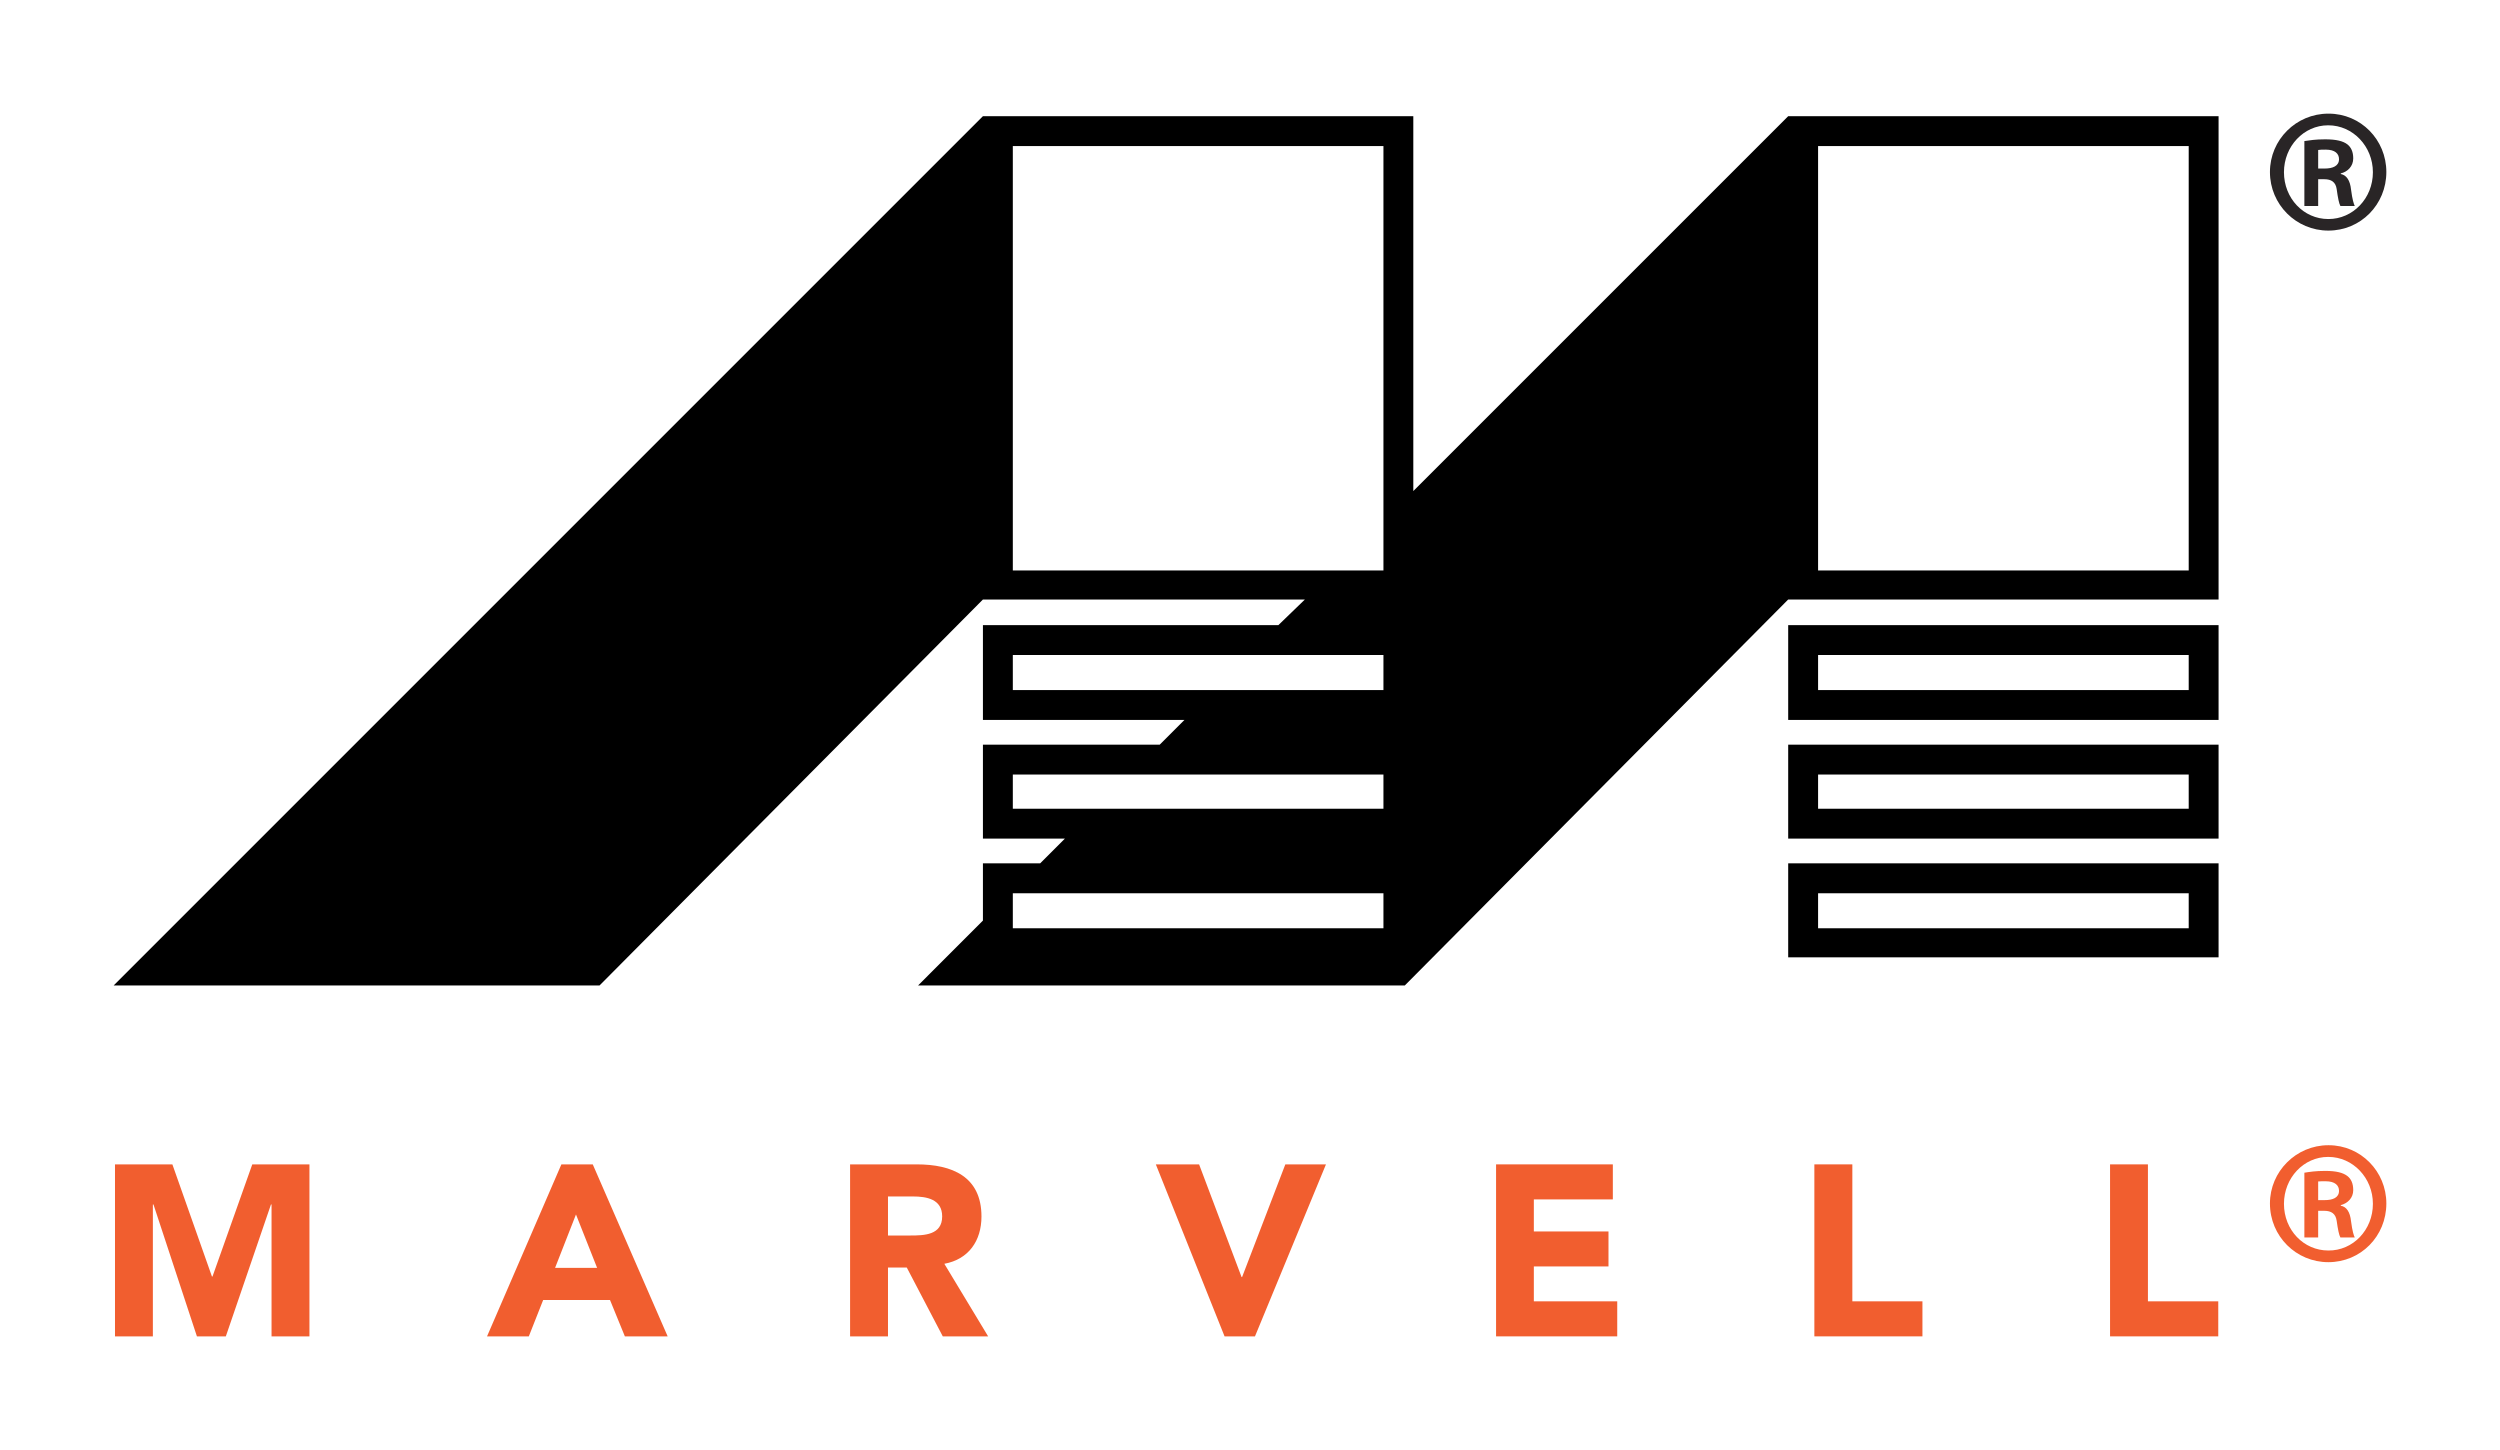
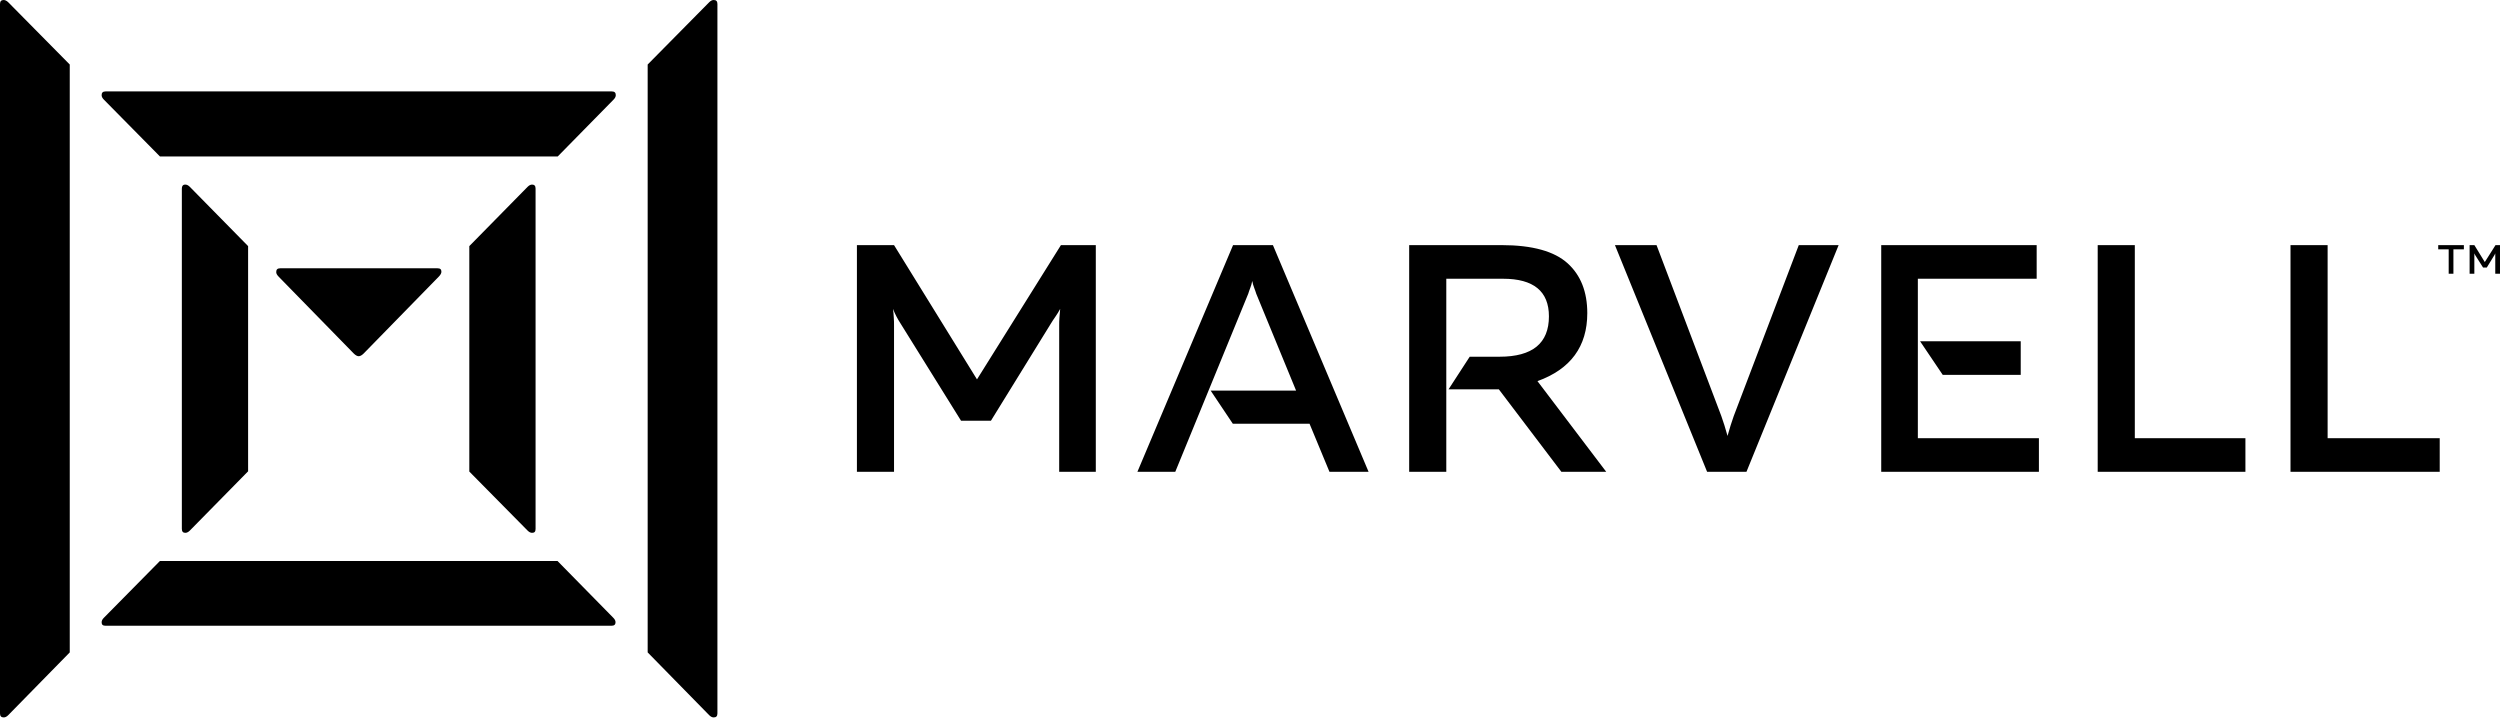
- <svg xmlns="http://www.w3.org/2000/svg" version="1.0" width="779.528" height="452.126" id="svg2">
-   <defs id="defs4" />
-   <g transform="translate(-785.6583,827.5639)" id="layer1">
-     <g transform="matrix(8.520513,0,0,8.520513,-5873.12,3391.86)" id="g6547">
-       <path d="M 785.708,-452.597 L 787.808,-452.597 L 789.256,-448.493 L 789.276,-448.493 L 790.732,-452.597 L 792.824,-452.597 L 792.824,-446.303 L 791.437,-446.303 L 791.437,-451.13 L 791.416,-451.13 L 789.764,-446.303 L 788.706,-446.303 L 787.116,-451.13 L 787.094,-451.13 L 787.094,-446.303 L 785.708,-446.303 L 785.708,-452.597" id="path6423" style="fill:#f15e2f;fill-opacity:1;fill-rule:nonzero;stroke:none" />
-       <path d="M 803.351,-448.81 L 801.813,-448.81 L 802.578,-450.764 L 803.351,-448.81 z M 799.323,-446.303 L 800.852,-446.303 L 801.377,-447.634 L 803.823,-447.634 L 804.367,-446.303 L 805.933,-446.303 L 803.192,-452.597 L 802.044,-452.597 L 799.323,-446.303" id="path6427" style="fill:#f15e2f;fill-opacity:1;fill-rule:nonzero;stroke:none" />
-       <path d="M 813.996,-451.423 L 814.904,-451.423 C 815.412,-451.423 815.979,-451.325 815.979,-450.693 C 815.979,-450.009 815.322,-449.994 814.813,-449.994 L 813.996,-449.994 L 813.996,-451.423 z M 812.609,-446.303 L 813.996,-446.303 L 813.996,-448.823 L 814.683,-448.823 L 816.001,-446.303 L 817.661,-446.303 L 816.058,-448.959 C 816.949,-449.123 817.417,-449.802 817.417,-450.69 C 817.417,-452.155 816.336,-452.597 815.049,-452.597 L 812.609,-452.597 L 812.609,-446.303" id="path6431" style="fill:#f15e2f;fill-opacity:1;fill-rule:nonzero;stroke:none" />
-       <path d="M 823.798,-452.597 L 825.381,-452.597 L 826.936,-448.472 L 826.954,-448.472 L 828.537,-452.597 L 830.024,-452.597 L 827.426,-446.303 L 826.313,-446.303 L 823.798,-452.597" id="path6435" style="fill:#f15e2f;fill-opacity:1;fill-rule:nonzero;stroke:none" />
-       <path d="M 836.249,-452.597 L 840.522,-452.597 L 840.522,-451.315 L 837.631,-451.315 L 837.631,-450.142 L 840.363,-450.142 L 840.363,-448.862 L 837.631,-448.862 L 837.631,-447.585 L 840.683,-447.585 L 840.683,-446.303 L 836.249,-446.303 L 836.249,-452.597" id="path6439" style="fill:#f15e2f;fill-opacity:1;fill-rule:nonzero;stroke:none" />
-       <path d="M 847.897,-452.597 L 849.287,-452.597 L 849.287,-447.585 L 851.852,-447.585 L 851.852,-446.303 L 847.897,-446.303 L 847.897,-452.597" id="path6443" style="fill:#f15e2f;fill-opacity:1;fill-rule:nonzero;stroke:none" />
-       <path d="M 858.718,-452.597 L 860.104,-452.597 L 860.104,-447.585 L 862.678,-447.585 L 862.678,-446.303 L 858.718,-446.303 L 858.718,-452.597" id="path6447" style="fill:#f15e2f;fill-opacity:1;fill-rule:nonzero;stroke:none" />
-       <path d="M 866.718,-453.298 C 867.892,-453.298 868.829,-452.338 868.829,-451.167 C 868.829,-449.965 867.892,-449.018 866.706,-449.018 C 865.529,-449.018 864.569,-449.965 864.569,-451.167 C 864.569,-452.338 865.529,-453.298 866.706,-453.298 L 866.718,-453.298 z M 866.696,-452.87 C 865.803,-452.87 865.082,-452.102 865.082,-451.154 C 865.082,-450.193 865.803,-449.445 866.706,-449.445 C 867.604,-449.435 868.337,-450.193 868.337,-451.154 C 868.337,-452.102 867.604,-452.87 866.706,-452.87 L 866.696,-452.87 z M 866.334,-449.922 L 865.829,-449.922 L 865.829,-452.292 C 866.022,-452.322 866.229,-452.358 866.591,-452.358 C 866.999,-452.358 867.246,-452.292 867.404,-452.17 C 867.538,-452.065 867.617,-451.902 867.617,-451.655 C 867.617,-451.369 867.417,-451.174 867.161,-451.105 L 867.161,-451.084 C 867.368,-451.047 867.502,-450.862 867.538,-450.508 C 867.587,-450.142 867.636,-449.994 867.673,-449.922 L 867.148,-449.922 C 867.097,-450.007 867.056,-450.214 867.011,-450.534 C 866.974,-450.79 866.816,-450.898 866.559,-450.898 L 866.334,-450.898 L 866.334,-449.922 z M 866.334,-451.289 L 866.574,-451.289 C 866.867,-451.289 867.097,-451.377 867.097,-451.63 C 867.097,-451.825 866.953,-451.979 866.611,-451.979 C 866.486,-451.979 866.403,-451.979 866.334,-451.972 L 866.334,-451.289" id="path6451" style="fill:#f15e2f;fill-opacity:1;fill-rule:nonzero;stroke:none" />
-       <path d="M 400.562,168.938 L 368.75,200.75 L 386.531,200.75 L 400.562,186.625 L 412.344,186.625 L 411.375,187.562 L 400.562,187.562 L 400.562,191.031 L 407.938,191.031 L 407.031,191.938 L 400.562,191.938 L 400.562,195.375 L 403.562,195.375 L 402.656,196.281 L 400.562,196.281 L 400.562,198.375 L 398.188,200.75 L 416,200.75 L 430.031,186.625 L 445.781,186.625 L 445.781,168.938 L 430.062,168.938 L 430.031,168.938 L 416.312,182.656 L 416.312,168.938 L 400.594,168.938 L 400.562,168.938 z M 401.656,170.031 L 415.219,170.031 L 415.219,185.562 L 401.656,185.562 L 401.656,170.031 z M 431.125,170.031 L 444.688,170.031 L 444.688,185.562 L 431.125,185.562 L 431.125,170.031 z M 430.031,187.562 L 430.031,191.031 L 445.781,191.031 L 445.781,187.562 L 430.031,187.562 z M 401.656,188.656 L 415.219,188.656 L 415.219,189.938 L 401.656,189.938 L 401.656,188.656 z M 431.125,188.656 L 444.688,188.656 L 444.688,189.938 L 431.125,189.938 L 431.125,188.656 z M 430.031,191.938 L 430.031,195.375 L 445.781,195.375 L 445.781,191.938 L 430.031,191.938 z M 401.656,193.031 L 415.219,193.031 L 415.219,194.281 L 401.656,194.281 L 401.656,193.031 z M 431.125,193.031 L 444.688,193.031 L 444.688,194.281 L 431.125,194.281 L 431.125,193.031 z M 430.031,196.281 L 430.031,199.719 L 445.781,199.719 L 445.781,196.281 L 430.031,196.281 z M 401.656,197.375 L 415.219,197.375 L 415.219,198.656 L 401.656,198.656 L 401.656,197.375 z M 431.125,197.375 L 444.688,197.375 L 444.688,198.656 L 431.125,198.656 L 431.125,197.375 z" transform="translate(416.9083,-659.8936)" id="path6453" style="fill:#000000;fill-opacity:1;fill-rule:nonzero;stroke:none" />
-       <path d="M 866.718,-491.049 C 867.892,-491.049 868.829,-490.095 868.829,-488.913 C 868.829,-487.722 867.892,-486.769 866.706,-486.769 C 865.529,-486.769 864.569,-487.722 864.569,-488.913 C 864.569,-490.095 865.529,-491.049 866.706,-491.049 L 866.718,-491.049 z M 866.696,-490.622 C 865.803,-490.622 865.082,-489.853 865.082,-488.905 C 865.082,-487.947 865.803,-487.192 866.706,-487.192 C 867.604,-487.189 868.337,-487.947 868.337,-488.905 C 868.337,-489.853 867.604,-490.622 866.706,-490.622 L 866.696,-490.622 z M 866.334,-487.668 L 865.829,-487.668 L 865.829,-490.045 C 866.022,-490.073 866.229,-490.109 866.591,-490.109 C 866.999,-490.109 867.246,-490.045 867.404,-489.924 C 867.538,-489.817 867.617,-489.655 867.617,-489.412 C 867.617,-489.125 867.417,-488.923 867.161,-488.862 L 867.161,-488.84 C 867.368,-488.8 867.502,-488.613 867.538,-488.264 C 867.587,-487.888 867.636,-487.752 867.673,-487.668 L 867.148,-487.668 C 867.097,-487.758 867.056,-487.962 867.011,-488.29 C 866.974,-488.544 866.816,-488.649 866.559,-488.649 L 866.334,-488.649 L 866.334,-487.668 z M 866.334,-489.04 L 866.574,-489.04 C 866.867,-489.04 867.097,-489.133 867.097,-489.382 C 867.097,-489.582 866.953,-489.732 866.611,-489.732 C 866.486,-489.732 866.403,-489.732 866.334,-489.719 L 866.334,-489.04" id="path6475" style="fill:#292526;fill-opacity:1;fill-rule:nonzero;stroke:none" />
-     </g>
-   </g>
+ <svg xmlns="http://www.w3.org/2000/svg" version="1.1" id="Marvell_logo_horizontal" x="0px" y="0px" viewBox="0 0 1003.6 288" style="enable-background:new 0 0 1003.6 288;" xml:space="preserve">
+   <path d="M425.9,98.4l-33.7,53.9l-33.3-53.9H344v91h14.9v-58.6c0-1.1,0-2.2-0.1-3.3s-0.1-2.2-0.3-3.5c0.7,1.9,1.8,4,3.1,6l24.2,38.9  h12l24-38.9c0.6-1,1.2-1.9,1.9-2.9s1.3-2,1.9-3.1c-0.1,1.2-0.2,2.4-0.3,3.5c-0.1,1.1-0.1,2.2-0.1,3.3v58.6h14.7v-91L425.9,98.4  L425.9,98.4z M471.8,189.4l29.3-71.5c0.2-0.7,0.5-1.5,0.8-2.3c0.3-0.8,0.6-1.7,0.8-2.8c0.2,1.1,0.5,2,0.8,2.8  c0.3,0.8,0.6,1.6,0.8,2.3l16,38.9H486l8.9,13.3h30.8l8,19.3h15.7l-38.4-91h-16l-38.4,91H471.8L471.8,189.4z M701.1,189.4l37-91h-16  L696,167c-0.8,2.3-1.7,5-2.5,8c-0.8-3-1.7-5.7-2.5-8l-26-68.6h-16.7l37,91H701.1L701.1,189.4z M842.1,98.4v91h59.3v-13.5h-44.4V98.4  H842.1L842.1,98.4z M919.5,98.4v91h59.9v-13.5h-45V98.4H919.5L919.5,98.4z M769.9,111.9h47.7V98.4h-62.4v91h63.3v-13.5h-48.6V111.9  L769.9,111.9z M637.2,125.7c0-8.5-2.6-15.2-7.9-20c-5.3-4.8-14.1-7.3-26.5-7.3h-37.1v91h14.9v-77.5h22.8c12.2,0,18.4,5,18.4,15.1  c0,10.8-6.6,16.2-19.8,16.2h-12l-8.5,13.1h20.2l25.1,33.1h18L617.2,153C630.5,148.2,637.2,139.1,637.2,125.7L637.2,125.7  L637.2,125.7z M811.2,137h-40.4l9.1,13.5h31.3L811.2,137L811.2,137z M111.9,111.1l30.1,30.8c0.7,0.7,1.4,1.1,2,1.1  c0.6,0,1.3-0.4,2-1.1l30.1-30.8c0.7-0.7,1.1-1.4,1.1-2c0-1-0.5-1.4-1.6-1.4h-63.1c-1.1,0-1.6,0.5-1.6,1.4  C110.8,109.7,111.2,110.4,111.9,111.1L111.9,111.1z M288,1.6c0-1.1-0.5-1.6-1.5-1.6c-0.6,0-1.2,0.3-1.8,0.9l-24.7,25v236l0,0  l24.7,25.2c0.6,0.6,1.2,0.9,1.8,0.9c1,0,1.5-0.5,1.5-1.6V1.6z M0,286.4c0,1.1,0.5,1.6,1.5,1.6c0.6,0,1.2-0.3,1.8-0.9l24.7-25.2l0,0  v-236L3.3,0.9C2.7,0.3,2,0,1.5,0C0.5,0,0,0.5,0,1.6V286.4z M64.2,62.8h159.7L246.3,40c0.6-0.6,0.9-1.2,0.9-1.8c0-1-0.5-1.5-1.6-1.5  H42.4c-1.1,0-1.6,0.5-1.6,1.5c0,0.6,0.3,1.2,0.9,1.8L64.2,62.8z M41.7,248c-0.6,0.6-0.9,1.2-0.9,1.8c0,1,0.5,1.4,1.6,1.4h203.1  c1.1,0,1.6-0.5,1.6-1.4c0-0.6-0.3-1.2-0.9-1.8l-22.4-22.8H64.2L41.7,248z M211.8,213c0.6,0.6,1.2,0.9,1.8,0.9c1,0,1.4-0.5,1.4-1.6  l0,0V75.7c0-1.1-0.5-1.6-1.4-1.6c-0.6,0-1.2,0.3-1.8,0.9l-23.4,23.8v90.5L211.8,213z M99.6,189.2V98.8L76.2,75  c-0.6-0.6-1.2-0.9-1.8-0.9c-1,0-1.4,0.6-1.4,1.6v136.6l0,0c0,1.1,0.5,1.6,1.4,1.6c0.6,0,1.2-0.3,1.8-0.9L99.6,189.2z M978.8,98.4  v1.7h4.2v9.8h1.9v-9.8h4.2v-1.7H978.8z M1001.8,98.4l-4.3,6.8l-4.2-6.8h-1.9v11.5h1.9v-7.4c0-0.1,0-0.3,0-0.4c0-0.1,0-0.3,0-0.4  c0.1,0.2,0.2,0.5,0.4,0.8l3.1,4.9h1.5l3-4.9c0.1-0.1,0.2-0.2,0.2-0.4s0.2-0.2,0.2-0.4c0,0.2,0,0.3,0,0.4c0,0.1,0,0.3,0,0.4v7.4h1.9  V98.4H1001.8L1001.8,98.4z" />
</svg>
